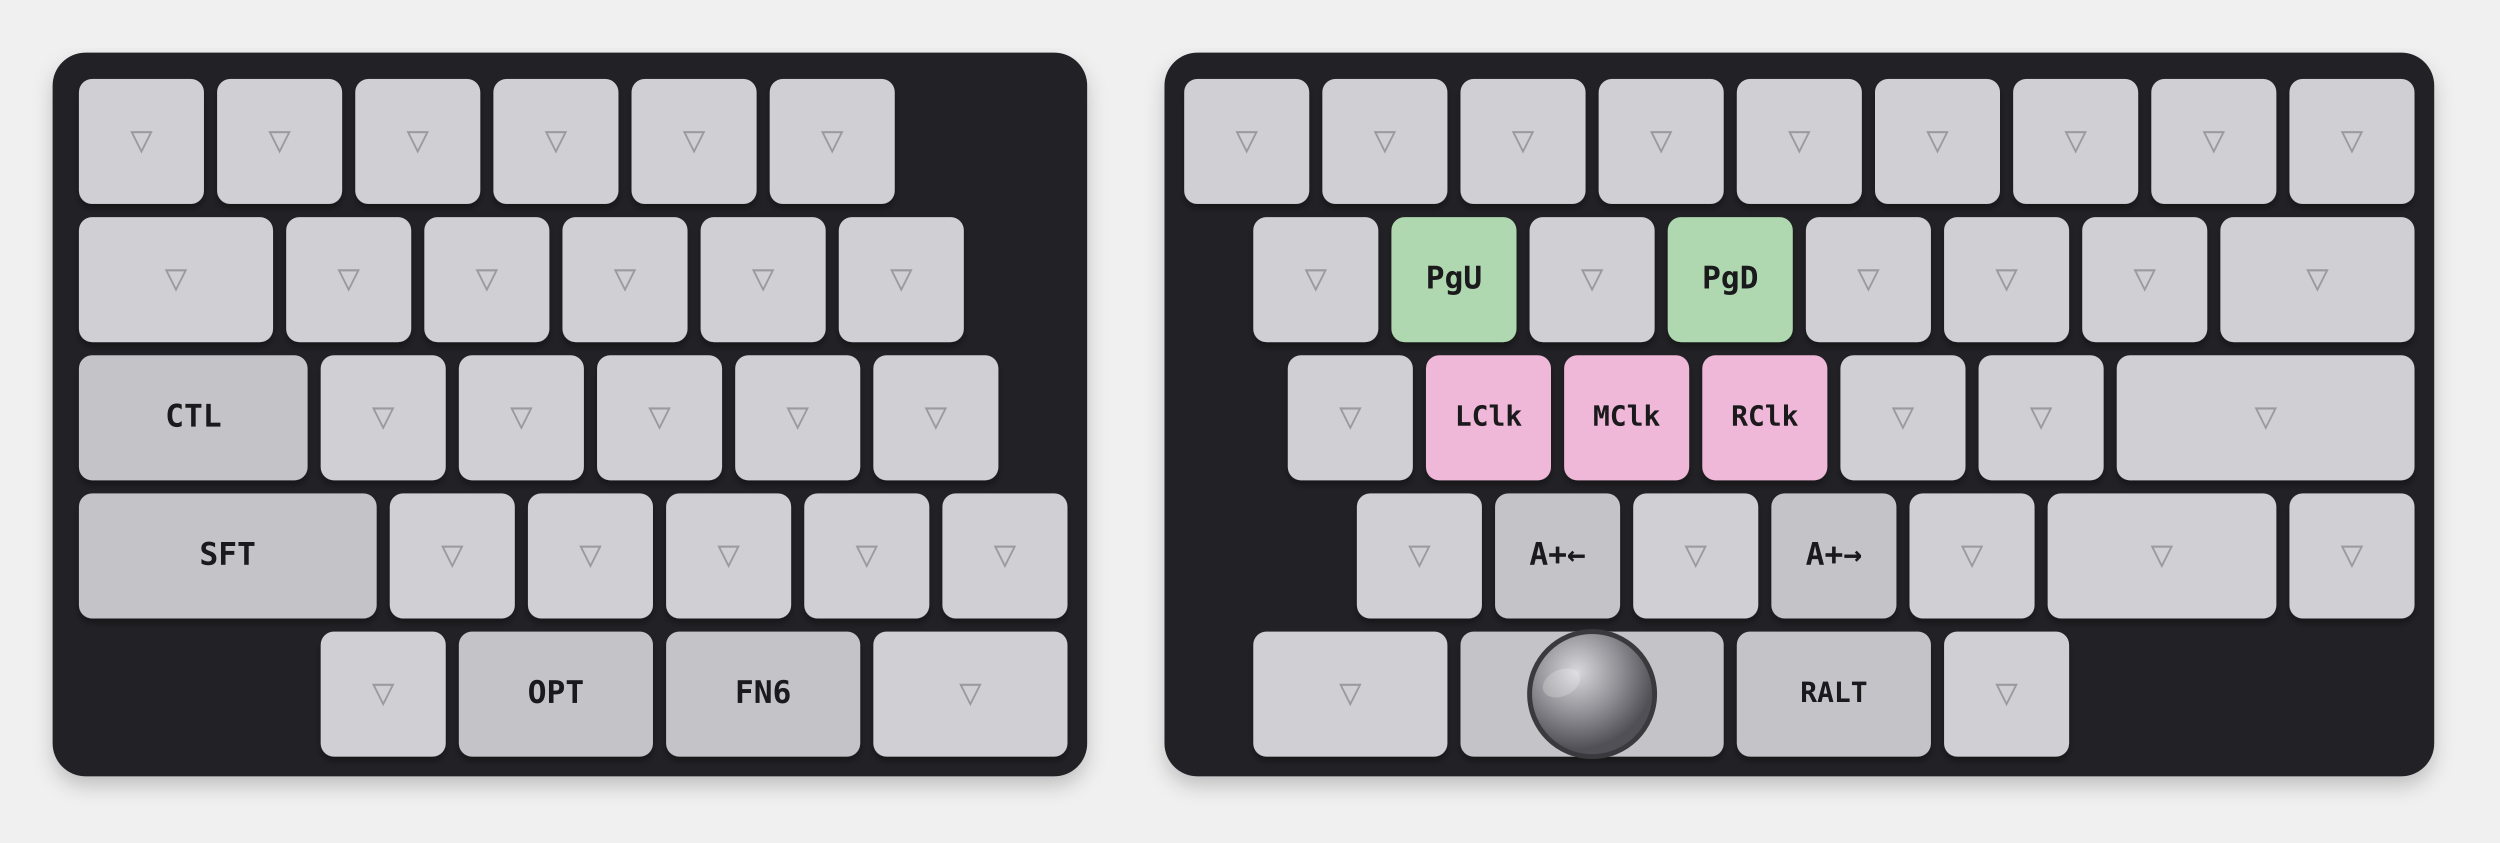
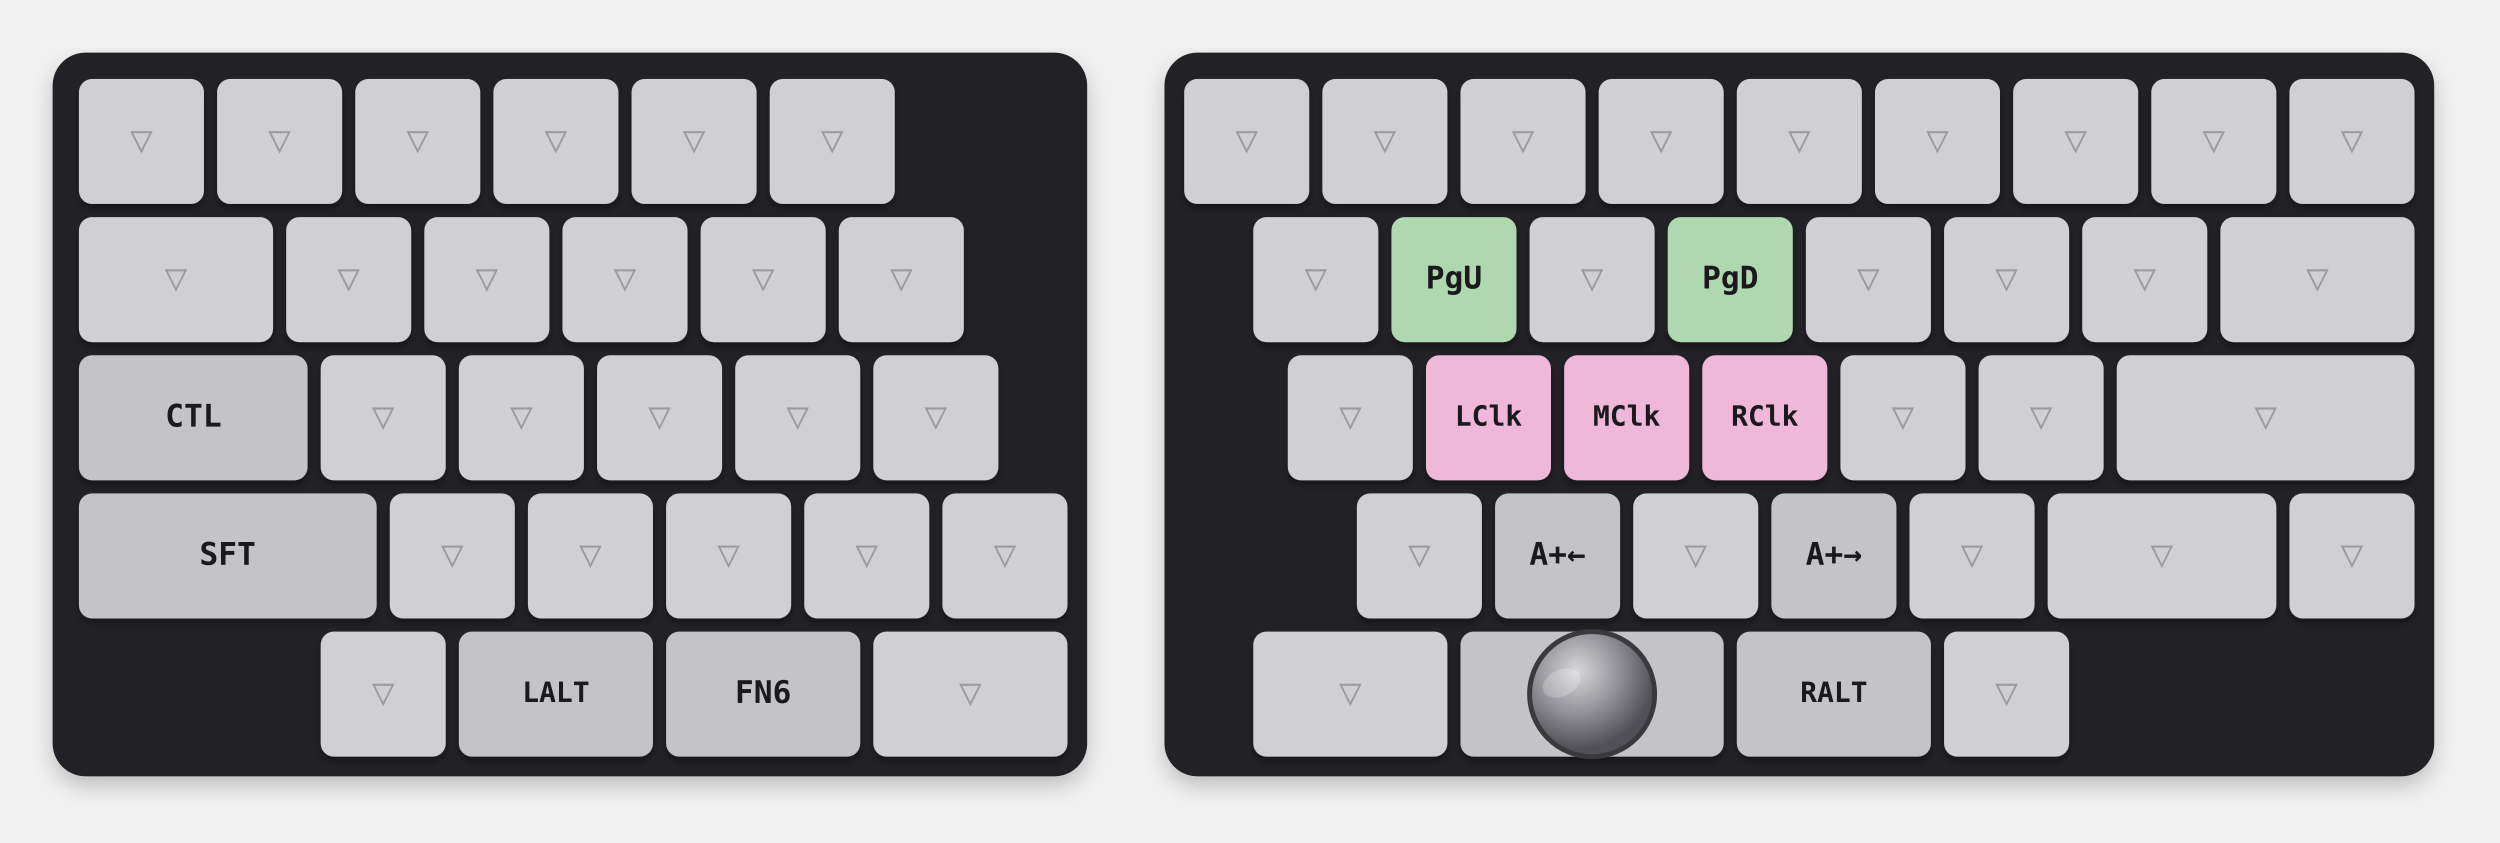
<svg xmlns="http://www.w3.org/2000/svg" width="760" height="256" viewBox="0 0 760 256">
  <defs>
    <radialGradient id="tbg" cx="38%" cy="32%" r="62%">
      <stop offset="0%" stop-color="#d8d8dc" />
      <stop offset="55%" stop-color="#909096" />
      <stop offset="100%" stop-color="#505056" />
    </radialGradient>
    <filter id="ks" x="-5%" y="-10%" width="115%" height="130%">
      <feDropShadow dx="0" dy="1.5" stdDeviation="1" flood-color="#00000055" />
    </filter>
    <filter id="ps" x="-2%" y="-2%" width="108%" height="110%">
      <feDropShadow dx="0" dy="3" stdDeviation="3" flood-color="#00000033" />
    </filter>
  </defs>
  <rect x="16" y="16" width="314.5" height="220.0" rx="10" fill="#242426" filter="url(#ps)" />
  <rect x="354.0" y="16" width="386.0" height="220.0" rx="10" fill="#242426" filter="url(#ps)" />
  <rect x="24.0" y="24" width="38" height="38" rx="4" fill="#d0d0d4" filter="url(#ks)" />
  <text x="43.0" y="43" font-size="11.5" font-weight="600" font-family="'SF Mono',Menlo,Consolas,monospace" fill="#9a9aa0" text-anchor="middle" dominant-baseline="middle">▽</text>
  <rect x="66.0" y="24" width="38" height="38" rx="4" fill="#d0d0d4" filter="url(#ks)" />
  <text x="85.0" y="43" font-size="11.5" font-weight="600" font-family="'SF Mono',Menlo,Consolas,monospace" fill="#9a9aa0" text-anchor="middle" dominant-baseline="middle">▽</text>
  <rect x="108.0" y="24" width="38" height="38" rx="4" fill="#d0d0d4" filter="url(#ks)" />
  <text x="127.0" y="43" font-size="11.5" font-weight="600" font-family="'SF Mono',Menlo,Consolas,monospace" fill="#9a9aa0" text-anchor="middle" dominant-baseline="middle">▽</text>
  <rect x="150.0" y="24" width="38" height="38" rx="4" fill="#d0d0d4" filter="url(#ks)" />
  <text x="169.0" y="43" font-size="11.5" font-weight="600" font-family="'SF Mono',Menlo,Consolas,monospace" fill="#9a9aa0" text-anchor="middle" dominant-baseline="middle">▽</text>
  <rect x="192.0" y="24" width="38" height="38" rx="4" fill="#d0d0d4" filter="url(#ks)" />
  <text x="211.0" y="43" font-size="11.5" font-weight="600" font-family="'SF Mono',Menlo,Consolas,monospace" fill="#9a9aa0" text-anchor="middle" dominant-baseline="middle">▽</text>
  <rect x="234.0" y="24" width="38" height="38" rx="4" fill="#d0d0d4" filter="url(#ks)" />
  <text x="253.0" y="43" font-size="11.5" font-weight="600" font-family="'SF Mono',Menlo,Consolas,monospace" fill="#9a9aa0" text-anchor="middle" dominant-baseline="middle">▽</text>
  <rect x="360.0" y="24" width="38" height="38" rx="4" fill="#d0d0d4" filter="url(#ks)" />
  <text x="379.0" y="43" font-size="11.5" font-weight="600" font-family="'SF Mono',Menlo,Consolas,monospace" fill="#9a9aa0" text-anchor="middle" dominant-baseline="middle">▽</text>
  <rect x="402.0" y="24" width="38" height="38" rx="4" fill="#d0d0d4" filter="url(#ks)" />
  <text x="421.0" y="43" font-size="11.5" font-weight="600" font-family="'SF Mono',Menlo,Consolas,monospace" fill="#9a9aa0" text-anchor="middle" dominant-baseline="middle">▽</text>
  <rect x="444.0" y="24" width="38" height="38" rx="4" fill="#d0d0d4" filter="url(#ks)" />
  <text x="463.0" y="43" font-size="11.5" font-weight="600" font-family="'SF Mono',Menlo,Consolas,monospace" fill="#9a9aa0" text-anchor="middle" dominant-baseline="middle">▽</text>
  <rect x="486.0" y="24" width="38" height="38" rx="4" fill="#d0d0d4" filter="url(#ks)" />
  <text x="505.0" y="43" font-size="11.5" font-weight="600" font-family="'SF Mono',Menlo,Consolas,monospace" fill="#9a9aa0" text-anchor="middle" dominant-baseline="middle">▽</text>
  <rect x="528.0" y="24" width="38" height="38" rx="4" fill="#d0d0d4" filter="url(#ks)" />
  <text x="547.0" y="43" font-size="11.5" font-weight="600" font-family="'SF Mono',Menlo,Consolas,monospace" fill="#9a9aa0" text-anchor="middle" dominant-baseline="middle">▽</text>
  <rect x="570.0" y="24" width="38" height="38" rx="4" fill="#d0d0d4" filter="url(#ks)" />
  <text x="589.0" y="43" font-size="11.5" font-weight="600" font-family="'SF Mono',Menlo,Consolas,monospace" fill="#9a9aa0" text-anchor="middle" dominant-baseline="middle">▽</text>
  <rect x="612.0" y="24" width="38" height="38" rx="4" fill="#d0d0d4" filter="url(#ks)" />
  <text x="631.0" y="43" font-size="11.5" font-weight="600" font-family="'SF Mono',Menlo,Consolas,monospace" fill="#9a9aa0" text-anchor="middle" dominant-baseline="middle">▽</text>
  <rect x="654.0" y="24" width="38" height="38" rx="4" fill="#d0d0d4" filter="url(#ks)" />
  <text x="673.0" y="43" font-size="11.5" font-weight="600" font-family="'SF Mono',Menlo,Consolas,monospace" fill="#9a9aa0" text-anchor="middle" dominant-baseline="middle">▽</text>
  <rect x="696.0" y="24" width="38" height="38" rx="4" fill="#d0d0d4" filter="url(#ks)" />
  <text x="715.0" y="43" font-size="11.5" font-weight="600" font-family="'SF Mono',Menlo,Consolas,monospace" fill="#9a9aa0" text-anchor="middle" dominant-baseline="middle">▽</text>
  <rect x="24.0" y="66" width="59" height="38" rx="4" fill="#d0d0d4" filter="url(#ks)" />
  <text x="53.5" y="85" font-size="11.5" font-weight="600" font-family="'SF Mono',Menlo,Consolas,monospace" fill="#9a9aa0" text-anchor="middle" dominant-baseline="middle">▽</text>
  <rect x="87.0" y="66" width="38" height="38" rx="4" fill="#d0d0d4" filter="url(#ks)" />
  <text x="106.0" y="85" font-size="11.5" font-weight="600" font-family="'SF Mono',Menlo,Consolas,monospace" fill="#9a9aa0" text-anchor="middle" dominant-baseline="middle">▽</text>
  <rect x="129.0" y="66" width="38" height="38" rx="4" fill="#d0d0d4" filter="url(#ks)" />
  <text x="148.0" y="85" font-size="11.5" font-weight="600" font-family="'SF Mono',Menlo,Consolas,monospace" fill="#9a9aa0" text-anchor="middle" dominant-baseline="middle">▽</text>
  <rect x="171.0" y="66" width="38" height="38" rx="4" fill="#d0d0d4" filter="url(#ks)" />
  <text x="190.0" y="85" font-size="11.5" font-weight="600" font-family="'SF Mono',Menlo,Consolas,monospace" fill="#9a9aa0" text-anchor="middle" dominant-baseline="middle">▽</text>
  <rect x="213.0" y="66" width="38" height="38" rx="4" fill="#d0d0d4" filter="url(#ks)" />
  <text x="232.0" y="85" font-size="11.5" font-weight="600" font-family="'SF Mono',Menlo,Consolas,monospace" fill="#9a9aa0" text-anchor="middle" dominant-baseline="middle">▽</text>
  <rect x="255.0" y="66" width="38" height="38" rx="4" fill="#d0d0d4" filter="url(#ks)" />
  <text x="274.0" y="85" font-size="11.5" font-weight="600" font-family="'SF Mono',Menlo,Consolas,monospace" fill="#9a9aa0" text-anchor="middle" dominant-baseline="middle">▽</text>
  <rect x="381.0" y="66" width="38" height="38" rx="4" fill="#d0d0d4" filter="url(#ks)" />
  <text x="400.0" y="85" font-size="11.5" font-weight="600" font-family="'SF Mono',Menlo,Consolas,monospace" fill="#9a9aa0" text-anchor="middle" dominant-baseline="middle">▽</text>
  <rect x="423.0" y="66" width="38" height="38" rx="4" fill="#b0d8b0" filter="url(#ks)" />
  <text x="442.0" y="85" font-size="9.5" font-weight="600" font-family="'SF Mono',Menlo,Consolas,monospace" fill="#1a1a1c" text-anchor="middle" dominant-baseline="middle">PgU</text>
  <rect x="465.0" y="66" width="38" height="38" rx="4" fill="#d0d0d4" filter="url(#ks)" />
  <text x="484.0" y="85" font-size="11.5" font-weight="600" font-family="'SF Mono',Menlo,Consolas,monospace" fill="#9a9aa0" text-anchor="middle" dominant-baseline="middle">▽</text>
  <rect x="507.0" y="66" width="38" height="38" rx="4" fill="#b0d8b0" filter="url(#ks)" />
  <text x="526.0" y="85" font-size="9.5" font-weight="600" font-family="'SF Mono',Menlo,Consolas,monospace" fill="#1a1a1c" text-anchor="middle" dominant-baseline="middle">PgD</text>
  <rect x="549.0" y="66" width="38" height="38" rx="4" fill="#d0d0d4" filter="url(#ks)" />
  <text x="568.0" y="85" font-size="11.5" font-weight="600" font-family="'SF Mono',Menlo,Consolas,monospace" fill="#9a9aa0" text-anchor="middle" dominant-baseline="middle">▽</text>
  <rect x="591.0" y="66" width="38" height="38" rx="4" fill="#d0d0d4" filter="url(#ks)" />
  <text x="610.0" y="85" font-size="11.5" font-weight="600" font-family="'SF Mono',Menlo,Consolas,monospace" fill="#9a9aa0" text-anchor="middle" dominant-baseline="middle">▽</text>
  <rect x="633.0" y="66" width="38" height="38" rx="4" fill="#d0d0d4" filter="url(#ks)" />
  <text x="652.0" y="85" font-size="11.5" font-weight="600" font-family="'SF Mono',Menlo,Consolas,monospace" fill="#9a9aa0" text-anchor="middle" dominant-baseline="middle">▽</text>
  <rect x="675.0" y="66" width="59" height="38" rx="4" fill="#d0d0d4" filter="url(#ks)" />
  <text x="704.5" y="85" font-size="11.5" font-weight="600" font-family="'SF Mono',Menlo,Consolas,monospace" fill="#9a9aa0" text-anchor="middle" dominant-baseline="middle">▽</text>
  <rect x="24.0" y="108" width="69.5" height="38" rx="4" fill="#c4c4c8" filter="url(#ks)" />
  <text x="58.8" y="127" font-size="9.5" font-weight="600" font-family="'SF Mono',Menlo,Consolas,monospace" fill="#1a1a1c" text-anchor="middle" dominant-baseline="middle">CTL</text>
  <rect x="97.5" y="108" width="38" height="38" rx="4" fill="#d0d0d4" filter="url(#ks)" />
  <text x="116.5" y="127" font-size="11.5" font-weight="600" font-family="'SF Mono',Menlo,Consolas,monospace" fill="#9a9aa0" text-anchor="middle" dominant-baseline="middle">▽</text>
  <rect x="139.5" y="108" width="38" height="38" rx="4" fill="#d0d0d4" filter="url(#ks)" />
  <text x="158.5" y="127" font-size="11.5" font-weight="600" font-family="'SF Mono',Menlo,Consolas,monospace" fill="#9a9aa0" text-anchor="middle" dominant-baseline="middle">▽</text>
  <rect x="181.5" y="108" width="38" height="38" rx="4" fill="#d0d0d4" filter="url(#ks)" />
  <text x="200.5" y="127" font-size="11.5" font-weight="600" font-family="'SF Mono',Menlo,Consolas,monospace" fill="#9a9aa0" text-anchor="middle" dominant-baseline="middle">▽</text>
  <rect x="223.5" y="108" width="38" height="38" rx="4" fill="#d0d0d4" filter="url(#ks)" />
  <text x="242.5" y="127" font-size="11.5" font-weight="600" font-family="'SF Mono',Menlo,Consolas,monospace" fill="#9a9aa0" text-anchor="middle" dominant-baseline="middle">▽</text>
  <rect x="265.5" y="108" width="38" height="38" rx="4" fill="#d0d0d4" filter="url(#ks)" />
  <text x="284.5" y="127" font-size="11.5" font-weight="600" font-family="'SF Mono',Menlo,Consolas,monospace" fill="#9a9aa0" text-anchor="middle" dominant-baseline="middle">▽</text>
  <rect x="391.5" y="108" width="38" height="38" rx="4" fill="#d0d0d4" filter="url(#ks)" />
  <text x="410.5" y="127" font-size="11.5" font-weight="600" font-family="'SF Mono',Menlo,Consolas,monospace" fill="#9a9aa0" text-anchor="middle" dominant-baseline="middle">▽</text>
  <rect x="433.5" y="108" width="38" height="38" rx="4" fill="#f0b8d8" filter="url(#ks)" />
  <text x="452.5" y="127" font-size="8.5" font-weight="600" font-family="'SF Mono',Menlo,Consolas,monospace" fill="#1a1a1c" text-anchor="middle" dominant-baseline="middle">LClk</text>
  <rect x="475.5" y="108" width="38" height="38" rx="4" fill="#f0b8d8" filter="url(#ks)" />
  <text x="494.5" y="127" font-size="8.5" font-weight="600" font-family="'SF Mono',Menlo,Consolas,monospace" fill="#1a1a1c" text-anchor="middle" dominant-baseline="middle">MClk</text>
  <rect x="517.5" y="108" width="38" height="38" rx="4" fill="#f0b8d8" filter="url(#ks)" />
  <text x="536.5" y="127" font-size="8.5" font-weight="600" font-family="'SF Mono',Menlo,Consolas,monospace" fill="#1a1a1c" text-anchor="middle" dominant-baseline="middle">RClk</text>
  <rect x="559.5" y="108" width="38" height="38" rx="4" fill="#d0d0d4" filter="url(#ks)" />
  <text x="578.5" y="127" font-size="11.5" font-weight="600" font-family="'SF Mono',Menlo,Consolas,monospace" fill="#9a9aa0" text-anchor="middle" dominant-baseline="middle">▽</text>
  <rect x="601.5" y="108" width="38" height="38" rx="4" fill="#d0d0d4" filter="url(#ks)" />
  <text x="620.5" y="127" font-size="11.5" font-weight="600" font-family="'SF Mono',Menlo,Consolas,monospace" fill="#9a9aa0" text-anchor="middle" dominant-baseline="middle">▽</text>
  <rect x="643.5" y="108" width="90.5" height="38" rx="4" fill="#d0d0d4" filter="url(#ks)" />
  <text x="688.8" y="127" font-size="11.5" font-weight="600" font-family="'SF Mono',Menlo,Consolas,monospace" fill="#9a9aa0" text-anchor="middle" dominant-baseline="middle">▽</text>
  <rect x="24.0" y="150" width="90.5" height="38" rx="4" fill="#c4c4c8" filter="url(#ks)" />
  <text x="69.2" y="169" font-size="9.5" font-weight="600" font-family="'SF Mono',Menlo,Consolas,monospace" fill="#1a1a1c" text-anchor="middle" dominant-baseline="middle">SFT</text>
  <rect x="118.5" y="150" width="38" height="38" rx="4" fill="#d0d0d4" filter="url(#ks)" />
  <text x="137.5" y="169" font-size="11.5" font-weight="600" font-family="'SF Mono',Menlo,Consolas,monospace" fill="#9a9aa0" text-anchor="middle" dominant-baseline="middle">▽</text>
  <rect x="160.5" y="150" width="38" height="38" rx="4" fill="#d0d0d4" filter="url(#ks)" />
  <text x="179.5" y="169" font-size="11.5" font-weight="600" font-family="'SF Mono',Menlo,Consolas,monospace" fill="#9a9aa0" text-anchor="middle" dominant-baseline="middle">▽</text>
  <rect x="202.5" y="150" width="38" height="38" rx="4" fill="#d0d0d4" filter="url(#ks)" />
  <text x="221.5" y="169" font-size="11.5" font-weight="600" font-family="'SF Mono',Menlo,Consolas,monospace" fill="#9a9aa0" text-anchor="middle" dominant-baseline="middle">▽</text>
  <rect x="244.5" y="150" width="38" height="38" rx="4" fill="#d0d0d4" filter="url(#ks)" />
  <text x="263.5" y="169" font-size="11.5" font-weight="600" font-family="'SF Mono',Menlo,Consolas,monospace" fill="#9a9aa0" text-anchor="middle" dominant-baseline="middle">▽</text>
  <rect x="286.5" y="150" width="38" height="38" rx="4" fill="#d0d0d4" filter="url(#ks)" />
  <text x="305.5" y="169" font-size="11.5" font-weight="600" font-family="'SF Mono',Menlo,Consolas,monospace" fill="#9a9aa0" text-anchor="middle" dominant-baseline="middle">▽</text>
  <rect x="412.5" y="150" width="38" height="38" rx="4" fill="#d0d0d4" filter="url(#ks)" />
  <text x="431.5" y="169" font-size="11.5" font-weight="600" font-family="'SF Mono',Menlo,Consolas,monospace" fill="#9a9aa0" text-anchor="middle" dominant-baseline="middle">▽</text>
  <rect x="454.5" y="150" width="38" height="38" rx="4" fill="#c4c4c8" filter="url(#ks)" />
  <text x="473.5" y="169" font-size="9.5" font-weight="600" font-family="'SF Mono',Menlo,Consolas,monospace" fill="#1a1a1c" text-anchor="middle" dominant-baseline="middle">A+←</text>
  <rect x="496.5" y="150" width="38" height="38" rx="4" fill="#d0d0d4" filter="url(#ks)" />
  <text x="515.5" y="169" font-size="11.5" font-weight="600" font-family="'SF Mono',Menlo,Consolas,monospace" fill="#9a9aa0" text-anchor="middle" dominant-baseline="middle">▽</text>
  <rect x="538.5" y="150" width="38" height="38" rx="4" fill="#c4c4c8" filter="url(#ks)" />
  <text x="557.5" y="169" font-size="9.5" font-weight="600" font-family="'SF Mono',Menlo,Consolas,monospace" fill="#1a1a1c" text-anchor="middle" dominant-baseline="middle">A+→</text>
  <rect x="580.5" y="150" width="38" height="38" rx="4" fill="#d0d0d4" filter="url(#ks)" />
  <text x="599.5" y="169" font-size="11.5" font-weight="600" font-family="'SF Mono',Menlo,Consolas,monospace" fill="#9a9aa0" text-anchor="middle" dominant-baseline="middle">▽</text>
  <rect x="622.5" y="150" width="69.5" height="38" rx="4" fill="#d0d0d4" filter="url(#ks)" />
  <text x="657.2" y="169" font-size="11.5" font-weight="600" font-family="'SF Mono',Menlo,Consolas,monospace" fill="#9a9aa0" text-anchor="middle" dominant-baseline="middle">▽</text>
  <rect x="696.0" y="150" width="38" height="38" rx="4" fill="#d0d0d4" filter="url(#ks)" />
  <text x="715.0" y="169" font-size="11.5" font-weight="600" font-family="'SF Mono',Menlo,Consolas,monospace" fill="#9a9aa0" text-anchor="middle" dominant-baseline="middle">▽</text>
  <rect x="97.5" y="192" width="38" height="38" rx="4" fill="#d0d0d4" filter="url(#ks)" />
  <text x="116.5" y="211" font-size="11.5" font-weight="600" font-family="'SF Mono',Menlo,Consolas,monospace" fill="#9a9aa0" text-anchor="middle" dominant-baseline="middle">▽</text>
  <rect x="139.5" y="192" width="59" height="38" rx="4" fill="#c4c4c8" filter="url(#ks)" />
-   <text x="169.0" y="211" font-size="9.5" font-weight="600" font-family="'SF Mono',Menlo,Consolas,monospace" fill="#1a1a1c" text-anchor="middle" dominant-baseline="middle">OPT</text>
+   <text x="169.0" y="211" font-size="8.5" font-weight="600" font-family="'SF Mono',Menlo,Consolas,monospace" fill="#1a1a1c" text-anchor="middle" dominant-baseline="middle">LALT</text>
  <rect x="202.5" y="192" width="59" height="38" rx="4" fill="#c4c4c8" filter="url(#ks)" />
  <text x="232.0" y="211" font-size="9.5" font-weight="600" font-family="'SF Mono',Menlo,Consolas,monospace" fill="#1a1a1c" text-anchor="middle" dominant-baseline="middle">FN6</text>
  <rect x="265.5" y="192" width="59" height="38" rx="4" fill="#d0d0d4" filter="url(#ks)" />
  <text x="295.0" y="211" font-size="11.5" font-weight="600" font-family="'SF Mono',Menlo,Consolas,monospace" fill="#9a9aa0" text-anchor="middle" dominant-baseline="middle">▽</text>
  <rect x="381.0" y="192" width="59" height="38" rx="4" fill="#d0d0d4" filter="url(#ks)" />
  <text x="410.5" y="211" font-size="11.5" font-weight="600" font-family="'SF Mono',Menlo,Consolas,monospace" fill="#9a9aa0" text-anchor="middle" dominant-baseline="middle">▽</text>
  <rect x="528.0" y="192" width="59" height="38" rx="4" fill="#c4c4c8" filter="url(#ks)" />
  <text x="557.5" y="211" font-size="8.5" font-weight="600" font-family="'SF Mono',Menlo,Consolas,monospace" fill="#1a1a1c" text-anchor="middle" dominant-baseline="middle">RALT</text>
  <rect x="591.0" y="192" width="38" height="38" rx="4" fill="#d0d0d4" filter="url(#ks)" />
  <text x="610.0" y="211" font-size="11.5" font-weight="600" font-family="'SF Mono',Menlo,Consolas,monospace" fill="#9a9aa0" text-anchor="middle" dominant-baseline="middle">▽</text>
  <rect x="444.0" y="192" width="80" height="38" rx="4" fill="#c4c4c8" filter="url(#ks)" />
  <circle cx="484.0" cy="211.0" r="19" fill="url(#tbg)" stroke="#3a3a3e" stroke-width="1.5" />
  <ellipse cx="477.0" cy="204.0" rx="6" ry="4" fill="white" fill-opacity="0.22" transform="rotate(-25,484.0,211.0)" />
</svg>
